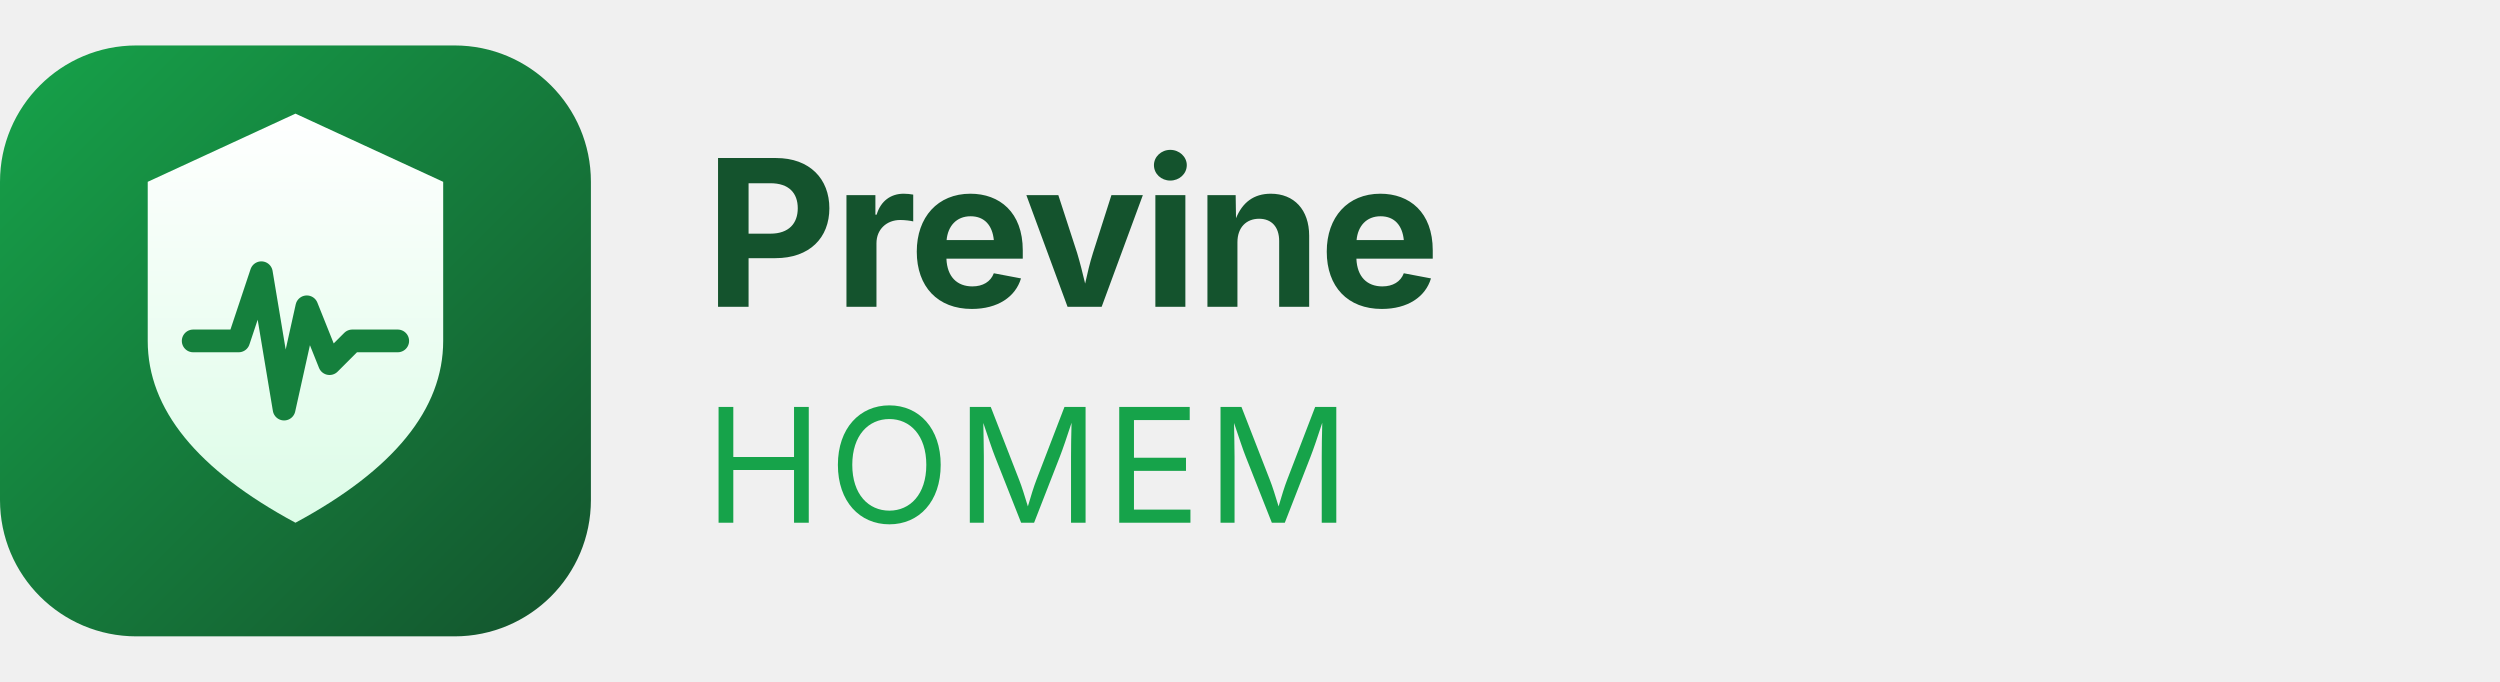
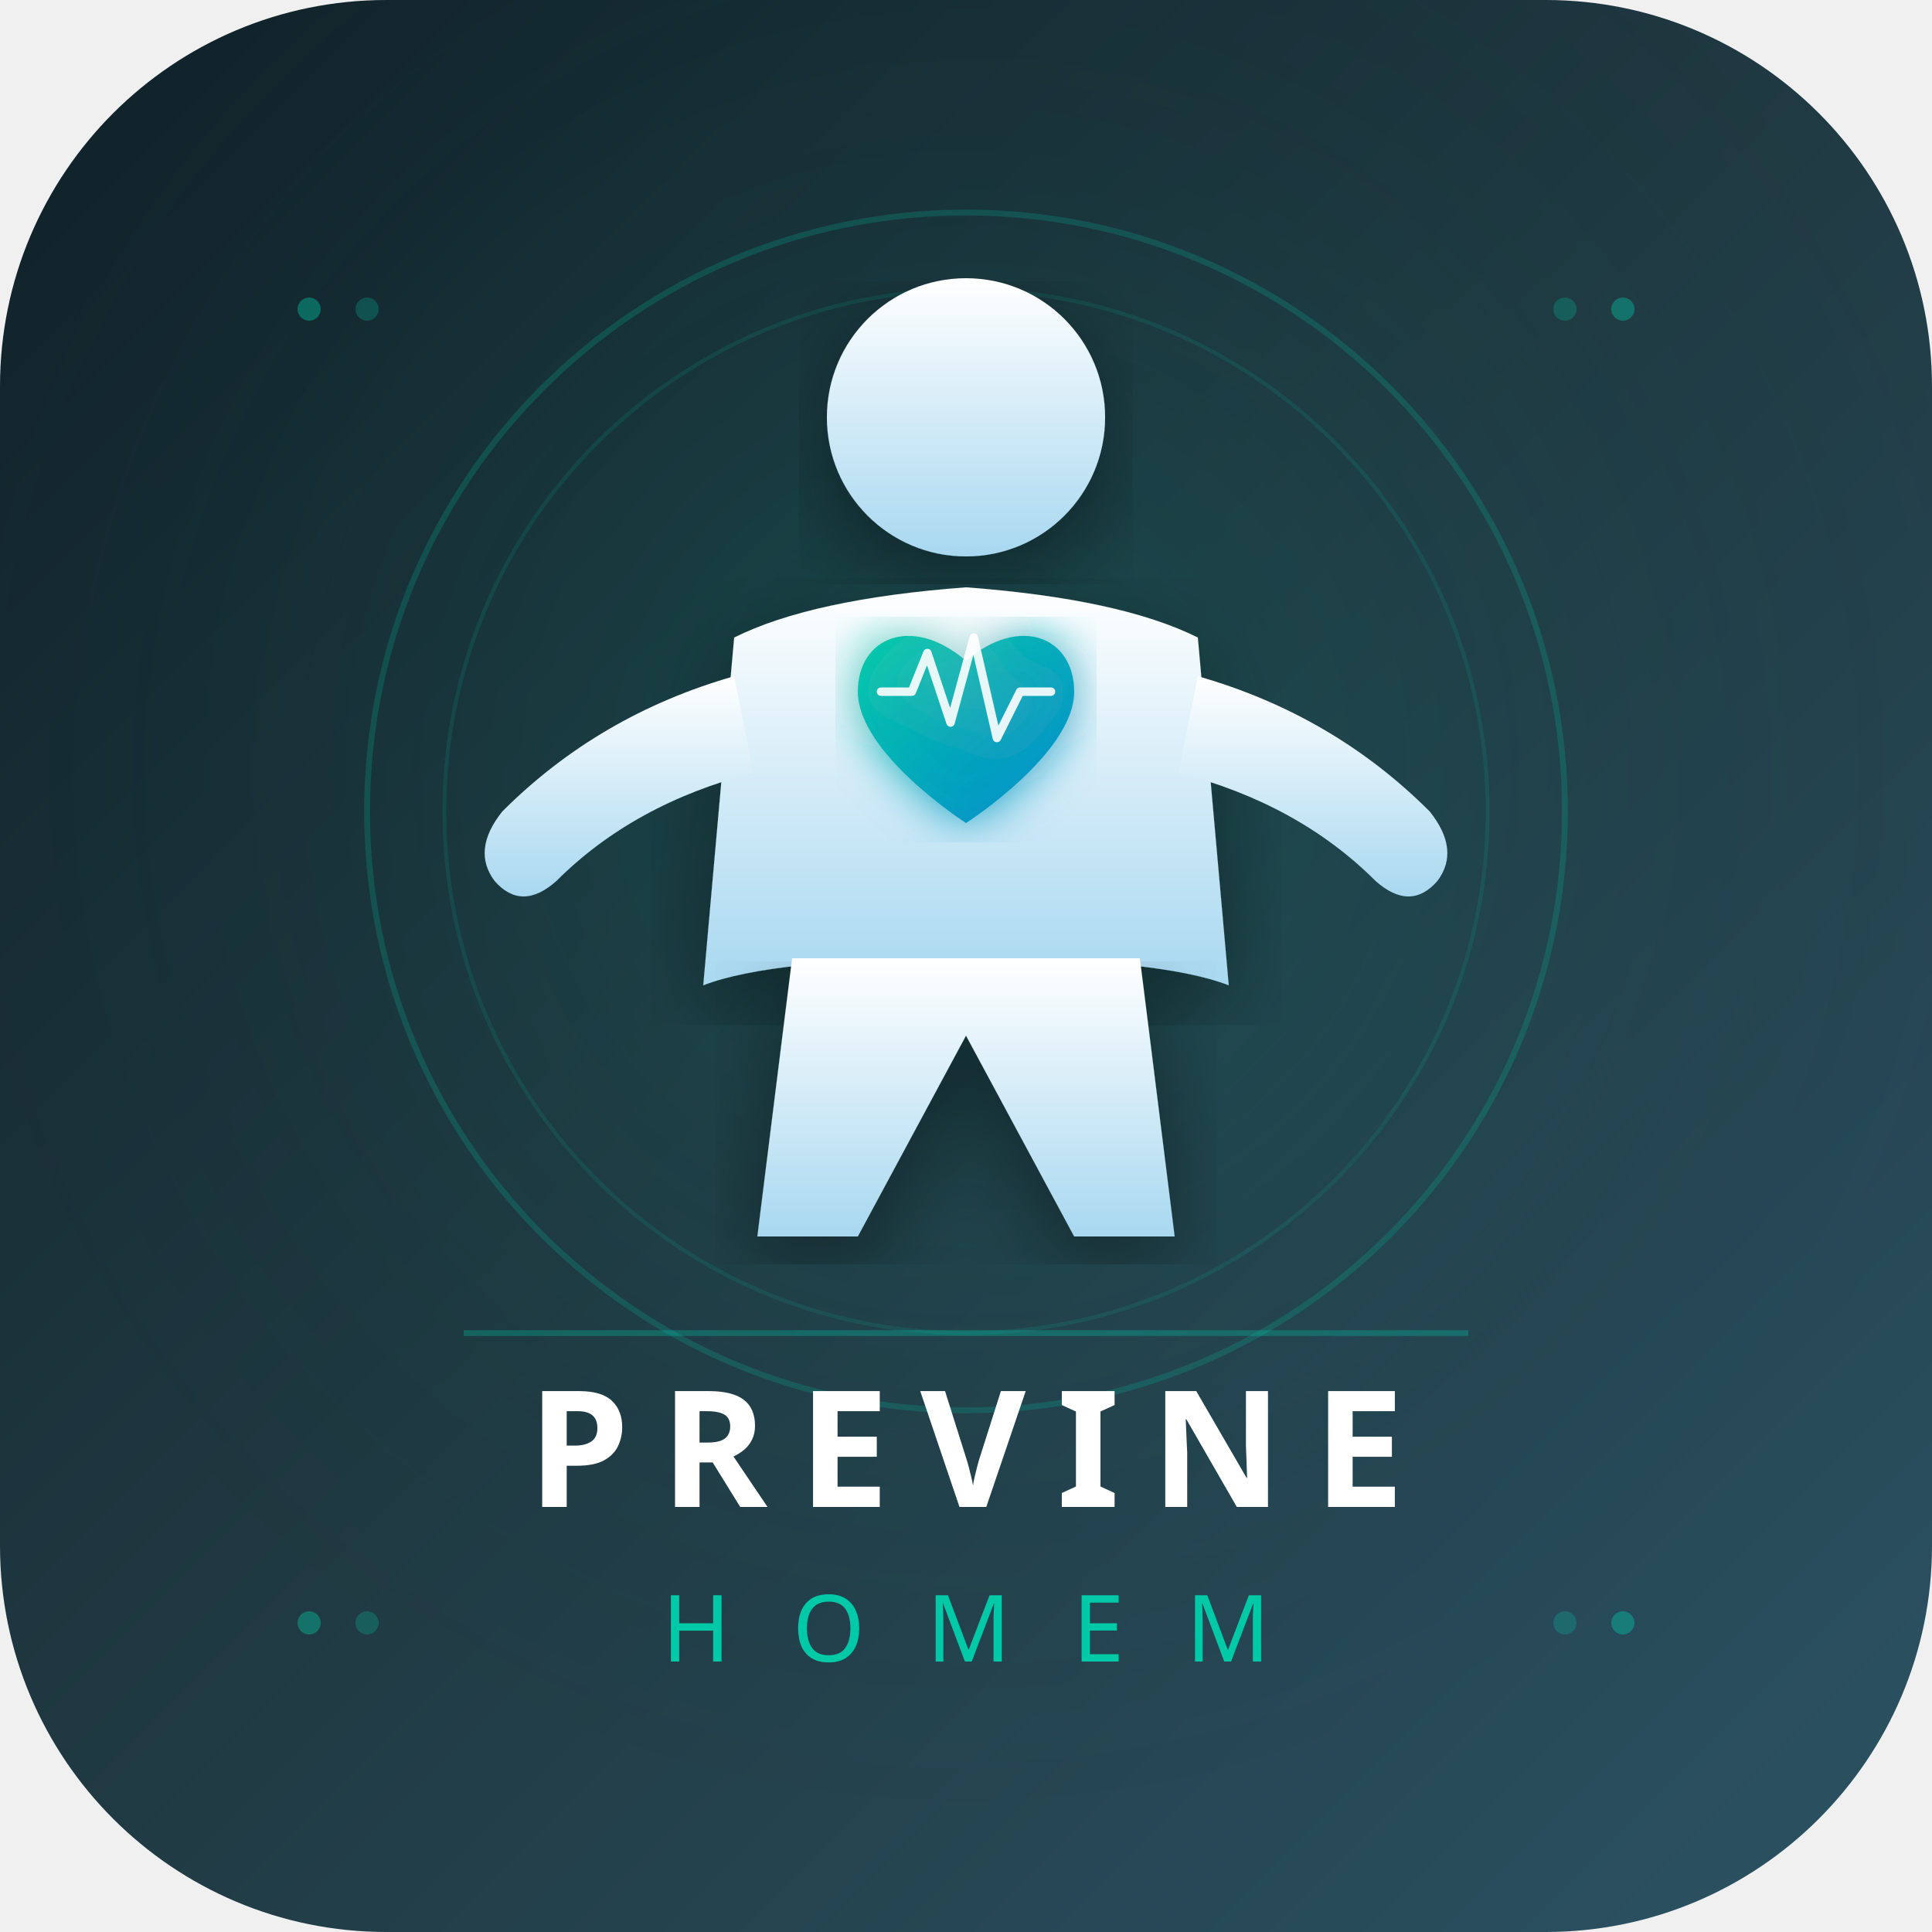
- <svg xmlns="http://www.w3.org/2000/svg" viewBox="0 0 220 60">
+ <svg xmlns="http://www.w3.org/2000/svg" viewBox="0 0 500 500" width="500" height="500">
  <defs>
-     <linearGradient id="bg2" x1="0%" y1="0%" x2="100%" y2="100%">
-       <stop offset="0%" stop-color="#16a34a" />
-       <stop offset="100%" stop-color="#14532d" />
+     <linearGradient id="bg" x1="0%" y1="0%" x2="100%" y2="100%">
+       <stop offset="0%" style="stop-color:#0f2027" />
+       <stop offset="50%" style="stop-color:#203a43" />
+       <stop offset="100%" style="stop-color:#2c5364" />
    </linearGradient>
-     <linearGradient id="shield2" x1="0%" y1="0%" x2="0%" y2="100%">
-       <stop offset="0%" stop-color="#ffffff" />
-       <stop offset="100%" stop-color="#dcfce7" />
+     <linearGradient id="heartGrad" x1="0%" y1="0%" x2="100%" y2="100%">
+       <stop offset="0%" style="stop-color:#00c9a7" />
+       <stop offset="100%" style="stop-color:#0087cc" />
    </linearGradient>
+     <linearGradient id="figureGrad" x1="0%" y1="0%" x2="0%" y2="100%">
+       <stop offset="0%" style="stop-color:#ffffff" />
+       <stop offset="100%" style="stop-color:#a8d8f0" />
+     </linearGradient>
+     <filter id="glow">
+       <feGaussianBlur stdDeviation="6" result="coloredBlur" />
+       <feMerge>
+         <feMergeNode in="coloredBlur" />
+         <feMergeNode in="SourceGraphic" />
+       </feMerge>
+     </filter>
+     <filter id="softShadow">
+       <feDropShadow dx="0" dy="8" stdDeviation="12" flood-color="#000000" flood-opacity="0.4" />
+     </filter>
+     <radialGradient id="innerGlow" cx="50%" cy="40%" r="55%">
+       <stop offset="0%" style="stop-color:#00c9a7;stop-opacity:0.15" />
+       <stop offset="100%" style="stop-color:#0f2027;stop-opacity:0" />
+     </radialGradient>
  </defs>
-   <rect x="0" y="4" width="52" height="52" rx="12" fill="url(#bg2)" />
-   <path d="M26 10 L39 16 L39 30 Q39 39 26 46 Q13 39 13 30 L13 16 Z" fill="url(#shield2)" />
-   <polyline points="17,30 21,30 23,24 25,36 27,27 29,32 31,30 35,30" fill="none" stroke="#15803d" stroke-width="2" stroke-linecap="round" stroke-linejoin="round" />
-   <text x="62" y="27" font-family="system-ui, -apple-system, sans-serif" font-size="18" font-weight="700" fill="#14532d" letter-spacing="-0.3">Previne</text>
-   <text x="62" y="46" font-family="system-ui, -apple-system, sans-serif" font-size="14" font-weight="400" fill="#16a34a" letter-spacing="0.5">HOMEM</text>
+   <rect width="500" height="500" rx="100" fill="url(#bg)" />
+   <rect width="500" height="500" rx="100" fill="url(#innerGlow)" />
+   <circle cx="250" cy="210" r="155" fill="none" stroke="#00c9a7" stroke-width="1.5" opacity="0.2" />
+   <circle cx="250" cy="210" r="135" fill="none" stroke="#00c9a7" stroke-width="1" opacity="0.12" />
+   <circle cx="250" cy="108" r="36" fill="url(#figureGrad)" filter="url(#softShadow)" />
+   <path d="M190 165 Q210 155 250 152 Q290 155 310 165 L318 255 Q300 248 250 248 Q200 248 182 255 Z" fill="url(#figureGrad)" filter="url(#softShadow)" />
+   <path d="M205 248 L196 320 L222 320 L250 268 L278 320 L304 320 L295 248 Z" fill="url(#figureGrad)" filter="url(#softShadow)" />
+   <path d="M190 175 Q155 185 130 210 Q122 220 128 228 Q135 236 144 228 Q164 208 195 200" fill="url(#figureGrad)" stroke="none" />
+   <path d="M310 175 Q345 185 370 210 Q378 220 372 228 Q365 236 356 228 Q336 208 305 200" fill="url(#figureGrad)" stroke="none" />
+   <g filter="url(#glow)" transform="translate(250, 205)">
+     <path d="M0 8 C0 8 -28 -10 -28 -26 C-28 -40 -14 -46 0 -34 C14 -46 28 -40 28 -26 C28 -10 0 8 0 8 Z" fill="url(#heartGrad)" opacity="0.95" />
+     <polyline points="-22,-26 -14,-26 -10,-36 -4,-18 2,-40 8,-14 14,-26 22,-26" fill="none" stroke="white" stroke-width="2.2" stroke-linecap="round" stroke-linejoin="round" opacity="0.9" />
+   </g>
+   <line x1="120" y1="345" x2="380" y2="345" stroke="#00c9a7" stroke-width="1.5" opacity="0.3" />
+   <text x="250" y="390" font-family="'Trebuchet MS', sans-serif" font-size="42" font-weight="900" letter-spacing="8" text-anchor="middle" fill="white">PREVINE</text>
+   <text x="250" y="430" font-family="'Trebuchet MS', sans-serif" font-size="24" font-weight="400" letter-spacing="16" text-anchor="middle" fill="#00c9a7">HOMEM</text>
+   <circle cx="80" cy="80" r="3" fill="#00c9a7" opacity="0.4" />
+   <circle cx="95" cy="80" r="3" fill="#00c9a7" opacity="0.25" />
+   <circle cx="420" cy="80" r="3" fill="#00c9a7" opacity="0.4" />
+   <circle cx="405" cy="80" r="3" fill="#00c9a7" opacity="0.25" />
+   <circle cx="80" cy="420" r="3" fill="#00c9a7" opacity="0.4" />
+   <circle cx="95" cy="420" r="3" fill="#00c9a7" opacity="0.25" />
+   <circle cx="420" cy="420" r="3" fill="#00c9a7" opacity="0.4" />
+   <circle cx="405" cy="420" r="3" fill="#00c9a7" opacity="0.25" />
</svg>
